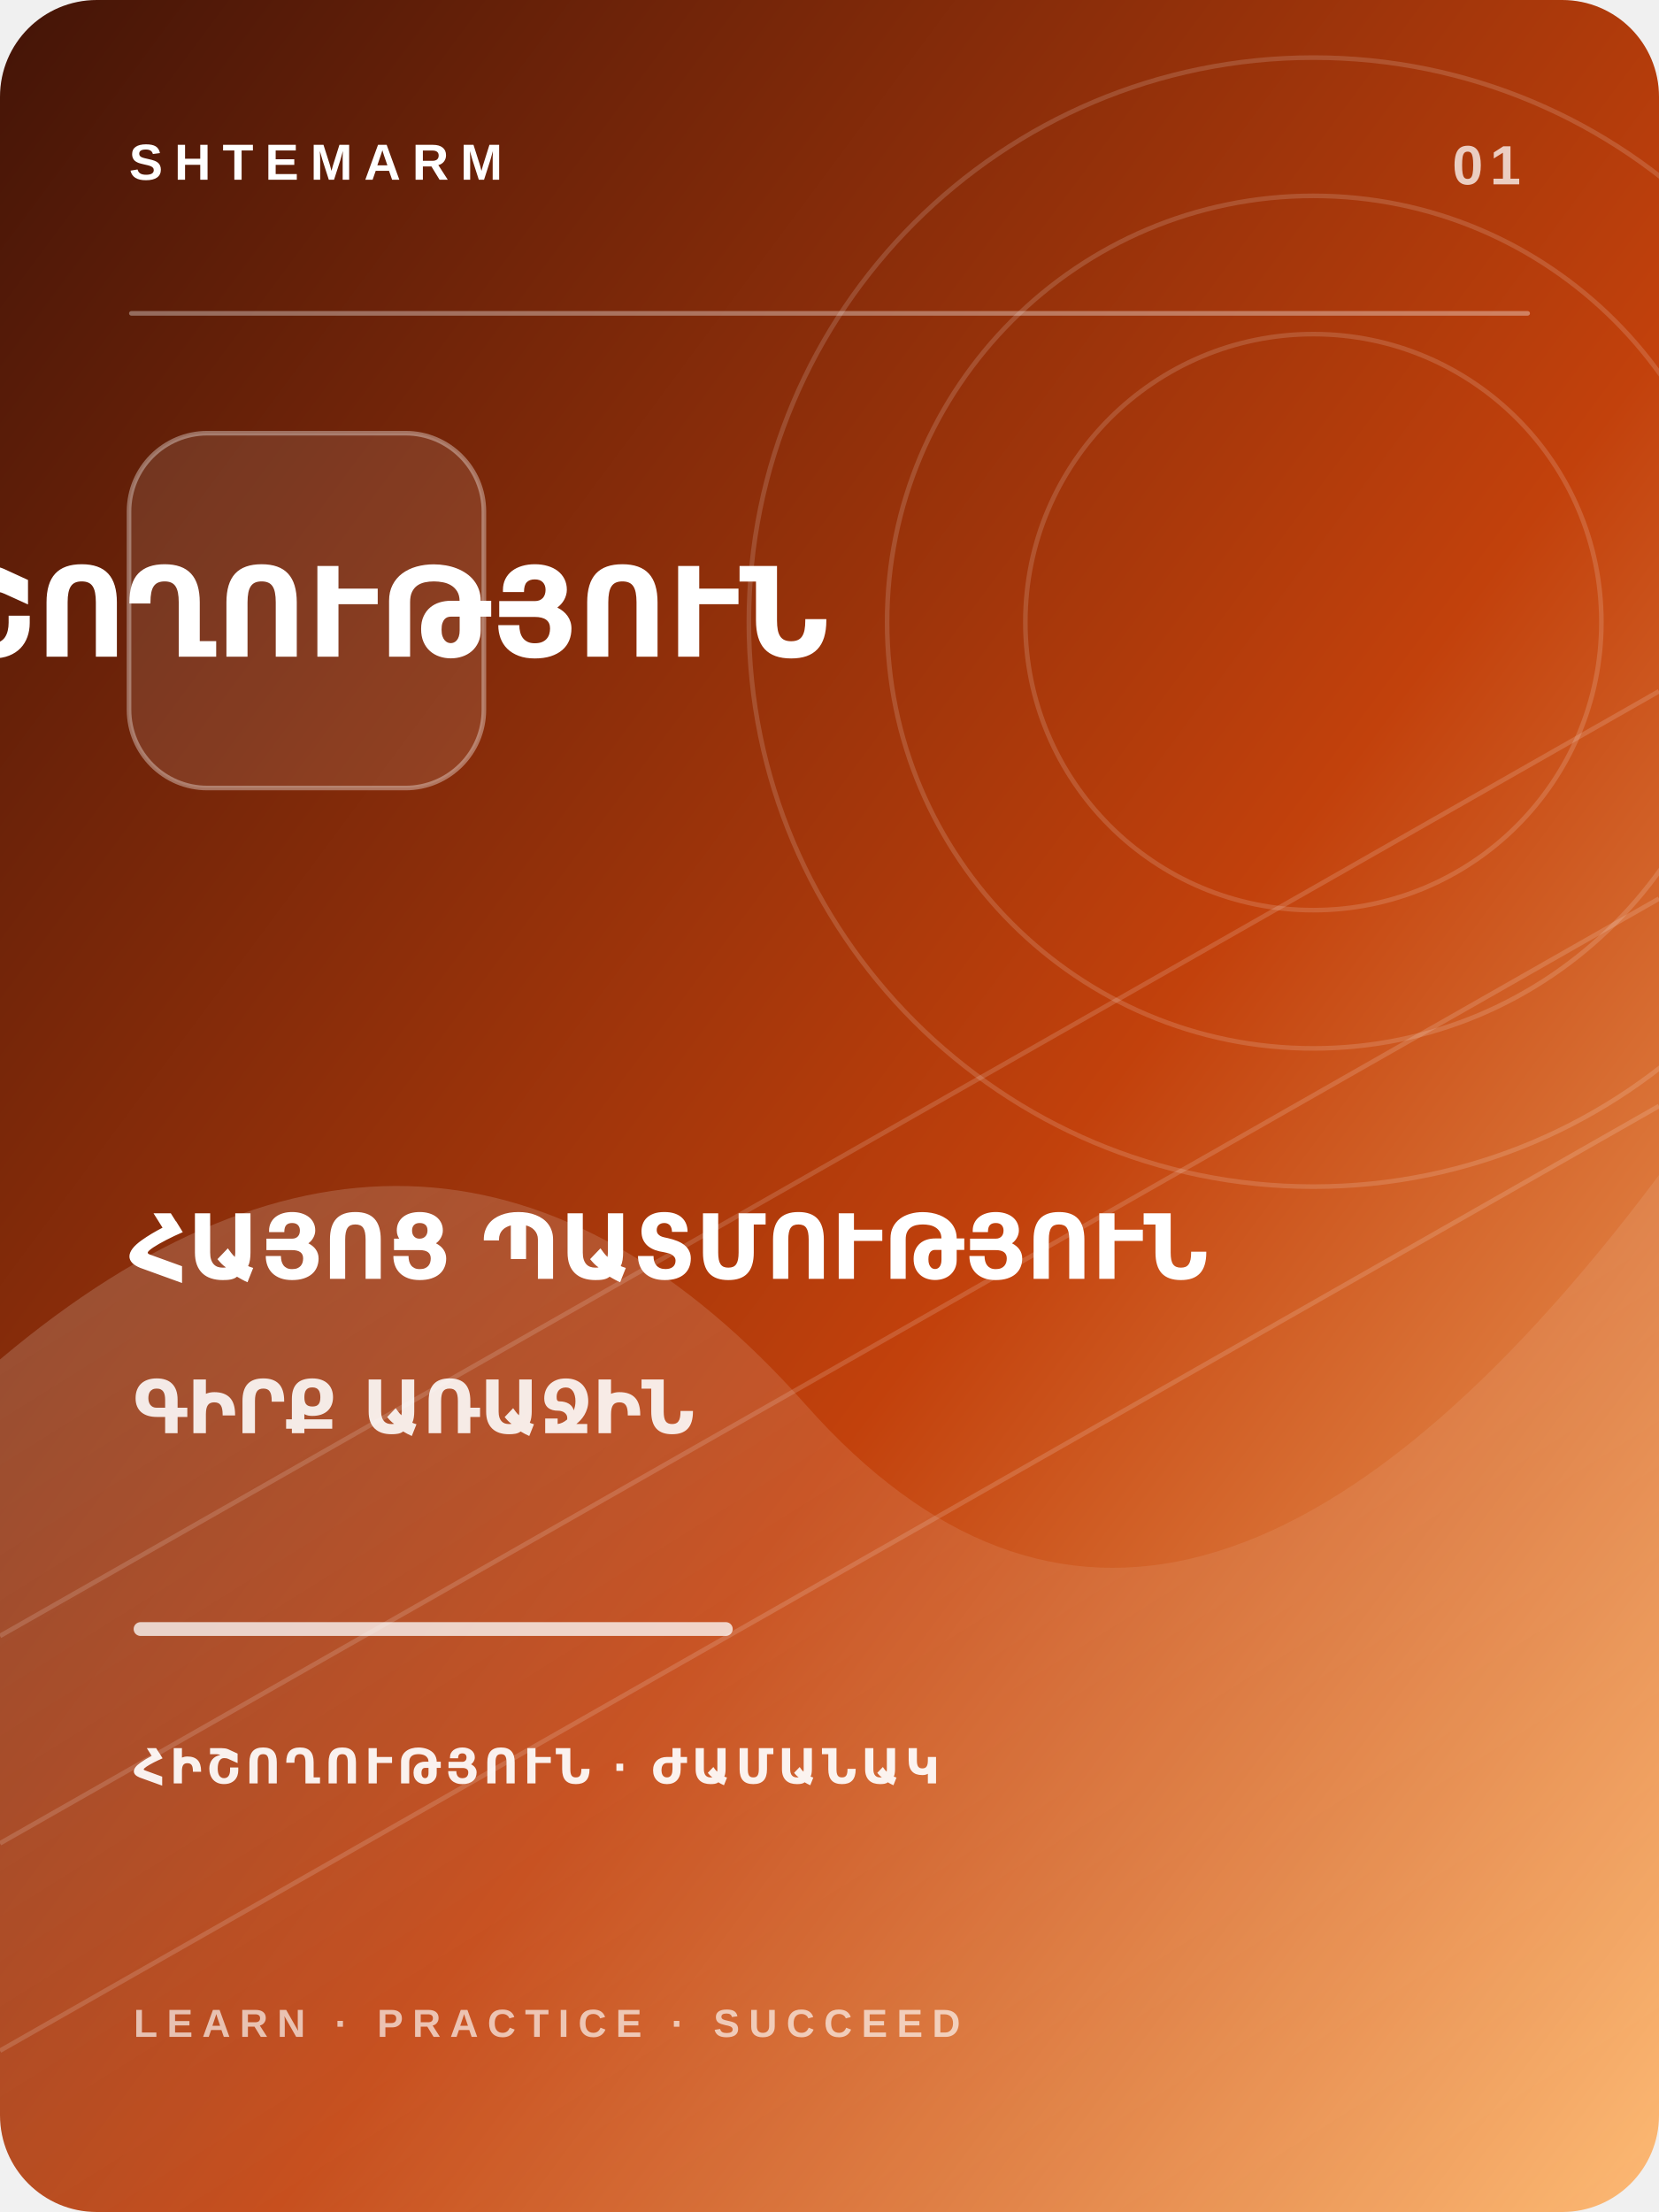
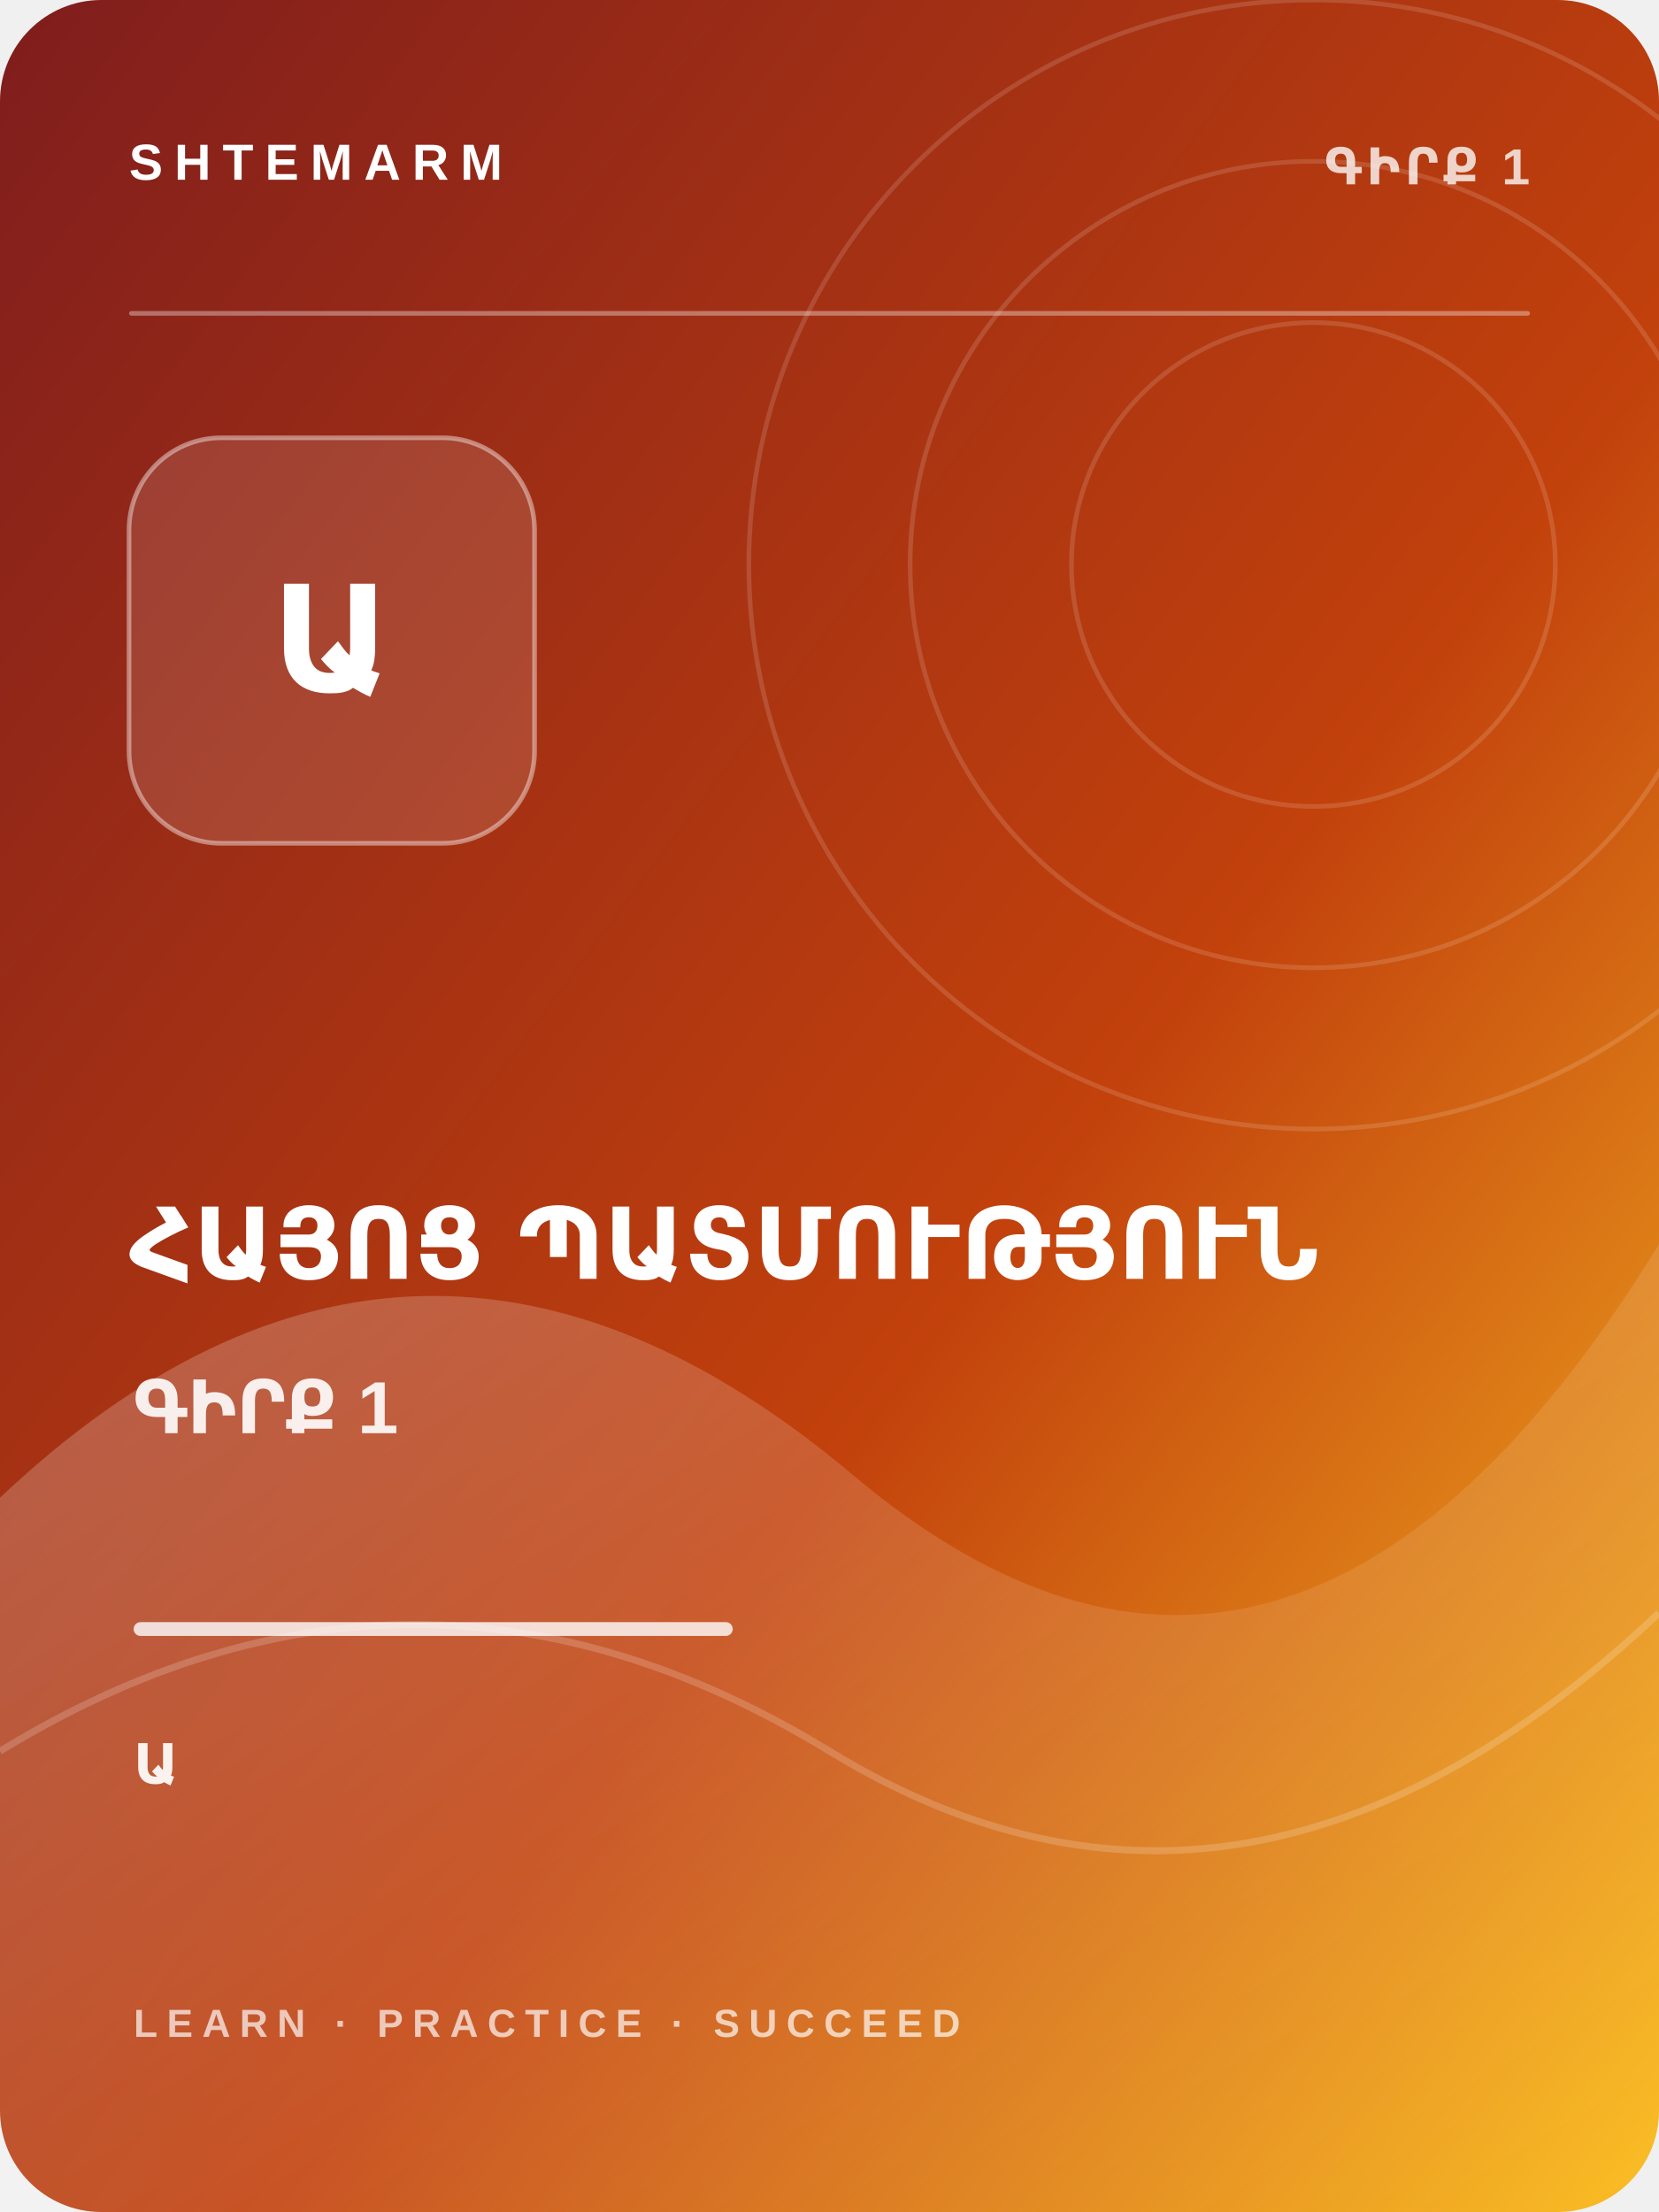
- <svg xmlns="http://www.w3.org/2000/svg" width="720" height="960" viewBox="0 0 720 960" role="img" aria-label="ՀԱՅՈՑ ՊԱՏՄՈՒԹՅՈՒՆ ԳԻՐՔ ԱՌԱՋԻՆ">
+ <svg xmlns="http://www.w3.org/2000/svg" width="720" height="960" viewBox="0 0 720 960" role="img" aria-label="ՀԱՅՈՑ ՊԱՏՄՈՒԹՅՈՒՆ · ԳԻՐՔ 1">
  <defs>
    <linearGradient id="bg" x1="0" y1="0" x2="1" y2="1">
-       <stop stop-color="#431407" />
-       <stop offset=".58" stop-color="#C2410C" />
-       <stop offset="1" stop-color="#FDBA74" />
+       <stop stop-color="#7f1d1d" />
+       <stop offset=".58" stop-color="#c2410c" />
+       <stop offset="1" stop-color="#fbbf24" />
    </linearGradient>
-     <linearGradient id="shine" x1="0" y1="0" x2="1" y2="1">
-       <stop stop-color="#fff" stop-opacity=".18" />
+     <linearGradient id="glow" x1="0" y1="0" x2="1" y2="1">
+       <stop stop-color="#fff" stop-opacity=".24" />
      <stop offset="1" stop-color="#fff" stop-opacity="0" />
    </linearGradient>
  </defs>
-   <rect width="720" height="960" rx="42" fill="url(#bg)" />
-   <path d="M0 590 Q190 430 350 610 T720 510 V960 H0Z" fill="url(#shine)" />
-   <g fill="none" stroke="#fff" stroke-opacity=".15" stroke-width="2">
-     <circle cx="570" cy="270" r="245" />
-     <circle cx="570" cy="270" r="185" />
-     <circle cx="570" cy="270" r="125" />
-     <path d="M0 710L720 300M0 800L720 390M0 890L720 480" />
-   </g>
+   <rect width="720" height="960" rx="44" fill="url(#bg)" />
+   <circle cx="570" cy="245" r="245" fill="none" stroke="#fff" stroke-opacity=".14" stroke-width="2" />
+   <circle cx="570" cy="245" r="175" fill="none" stroke="#fff" stroke-opacity=".14" stroke-width="2" />
+   <circle cx="570" cy="245" r="105" fill="none" stroke="#fff" stroke-opacity=".14" stroke-width="2" />
+   <path d="M0 650 Q180 480 370 640 T720 540 V960 H0Z" fill="url(#glow)" />
+   <path d="M0 760 Q180 650 360 760 T720 700" fill="none" stroke="#fff" stroke-opacity=".18" stroke-width="3" />
  <text x="56" y="78" fill="#fff" font-family="Arial,sans-serif" font-size="22" font-weight="800" letter-spacing="5">SHTEMARM</text>
-   <text x="660" y="80" text-anchor="end" fill="#fff" fill-opacity=".75" font-family="Arial,sans-serif" font-size="24" font-weight="800" letter-spacing="3">01</text>
+   <text x="664" y="80" text-anchor="end" fill="#fff" fill-opacity=".78" font-family="Arial,sans-serif" font-size="22" font-weight="800" letter-spacing="2">ԳԻՐՔ 1</text>
  <rect x="56" y="135" width="608" height="2" rx="1" fill="#fff" fill-opacity=".35" />
-   <rect x="56" y="188" width="154" height="154" rx="34" fill="#fff" fill-opacity=".10" stroke="#fff" stroke-opacity=".35" stroke-width="2" />
-   <text x="133" y="285" text-anchor="middle" fill="#fff" font-family="Arial,sans-serif" font-size="54" font-weight="800">ՀԻՇՈՂՈՒԹՅՈՒՆ</text>
-   <text x="56" y="555" fill="#fff" font-family="Arial,sans-serif" font-size="39" font-weight="900">ՀԱՅՈՑ ՊԱՏՄՈՒԹՅՈՒՆ</text>
-   <text x="58" y="622" fill="#fff" fill-opacity=".88" font-family="Arial,sans-serif" font-size="32" font-weight="700">ԳԻՐՔ ԱՌԱՋԻՆ</text>
-   <rect x="58" y="704" width="260" height="6" rx="3" fill="#fff" fill-opacity=".75" />
-   <text x="58" y="774" fill="#fff" fill-opacity=".92" font-family="Arial,sans-serif" font-size="21" font-weight="700" letter-spacing="2">ՀԻՇՈՂՈՒԹՅՈՒՆ · ԺԱՄԱՆԱԿ</text>
-   <text x="58" y="884" fill="#fff" fill-opacity=".65" font-family="Arial,sans-serif" font-size="17" font-weight="700" letter-spacing="4">LEARN · PRACTICE · SUCCEED</text>
+   <rect x="56" y="190" width="176" height="176" rx="40" fill="#fff" fill-opacity=".12" stroke="#fff" stroke-opacity=".42" stroke-width="2" />
+   <text x="144" y="300" text-anchor="middle" fill="#fff" font-family="Arial,sans-serif" font-size="64" font-weight="800">Ա</text>
+   <text x="56" y="555" fill="#fff" font-family="Arial,sans-serif" font-size="43" font-weight="900">ՀԱՅՈՑ ՊԱՏՄՈՒԹՅՈՒՆ</text>
+   <text x="58" y="622" fill="#fff" fill-opacity=".9" font-family="Arial,sans-serif" font-size="32" font-weight="700">ԳԻՐՔ 1</text>
+   <rect x="58" y="704" width="260" height="6" rx="3" fill="#fff" fill-opacity=".8" />
+   <text x="58" y="774" fill="#fff" fill-opacity=".92" font-family="Arial,sans-serif" font-size="24" font-weight="700" letter-spacing="2">Ա</text>
+   <text x="58" y="884" fill="#fff" fill-opacity=".68" font-family="Arial,sans-serif" font-size="17" font-weight="700" letter-spacing="4">LEARN · PRACTICE · SUCCEED</text>
</svg>
